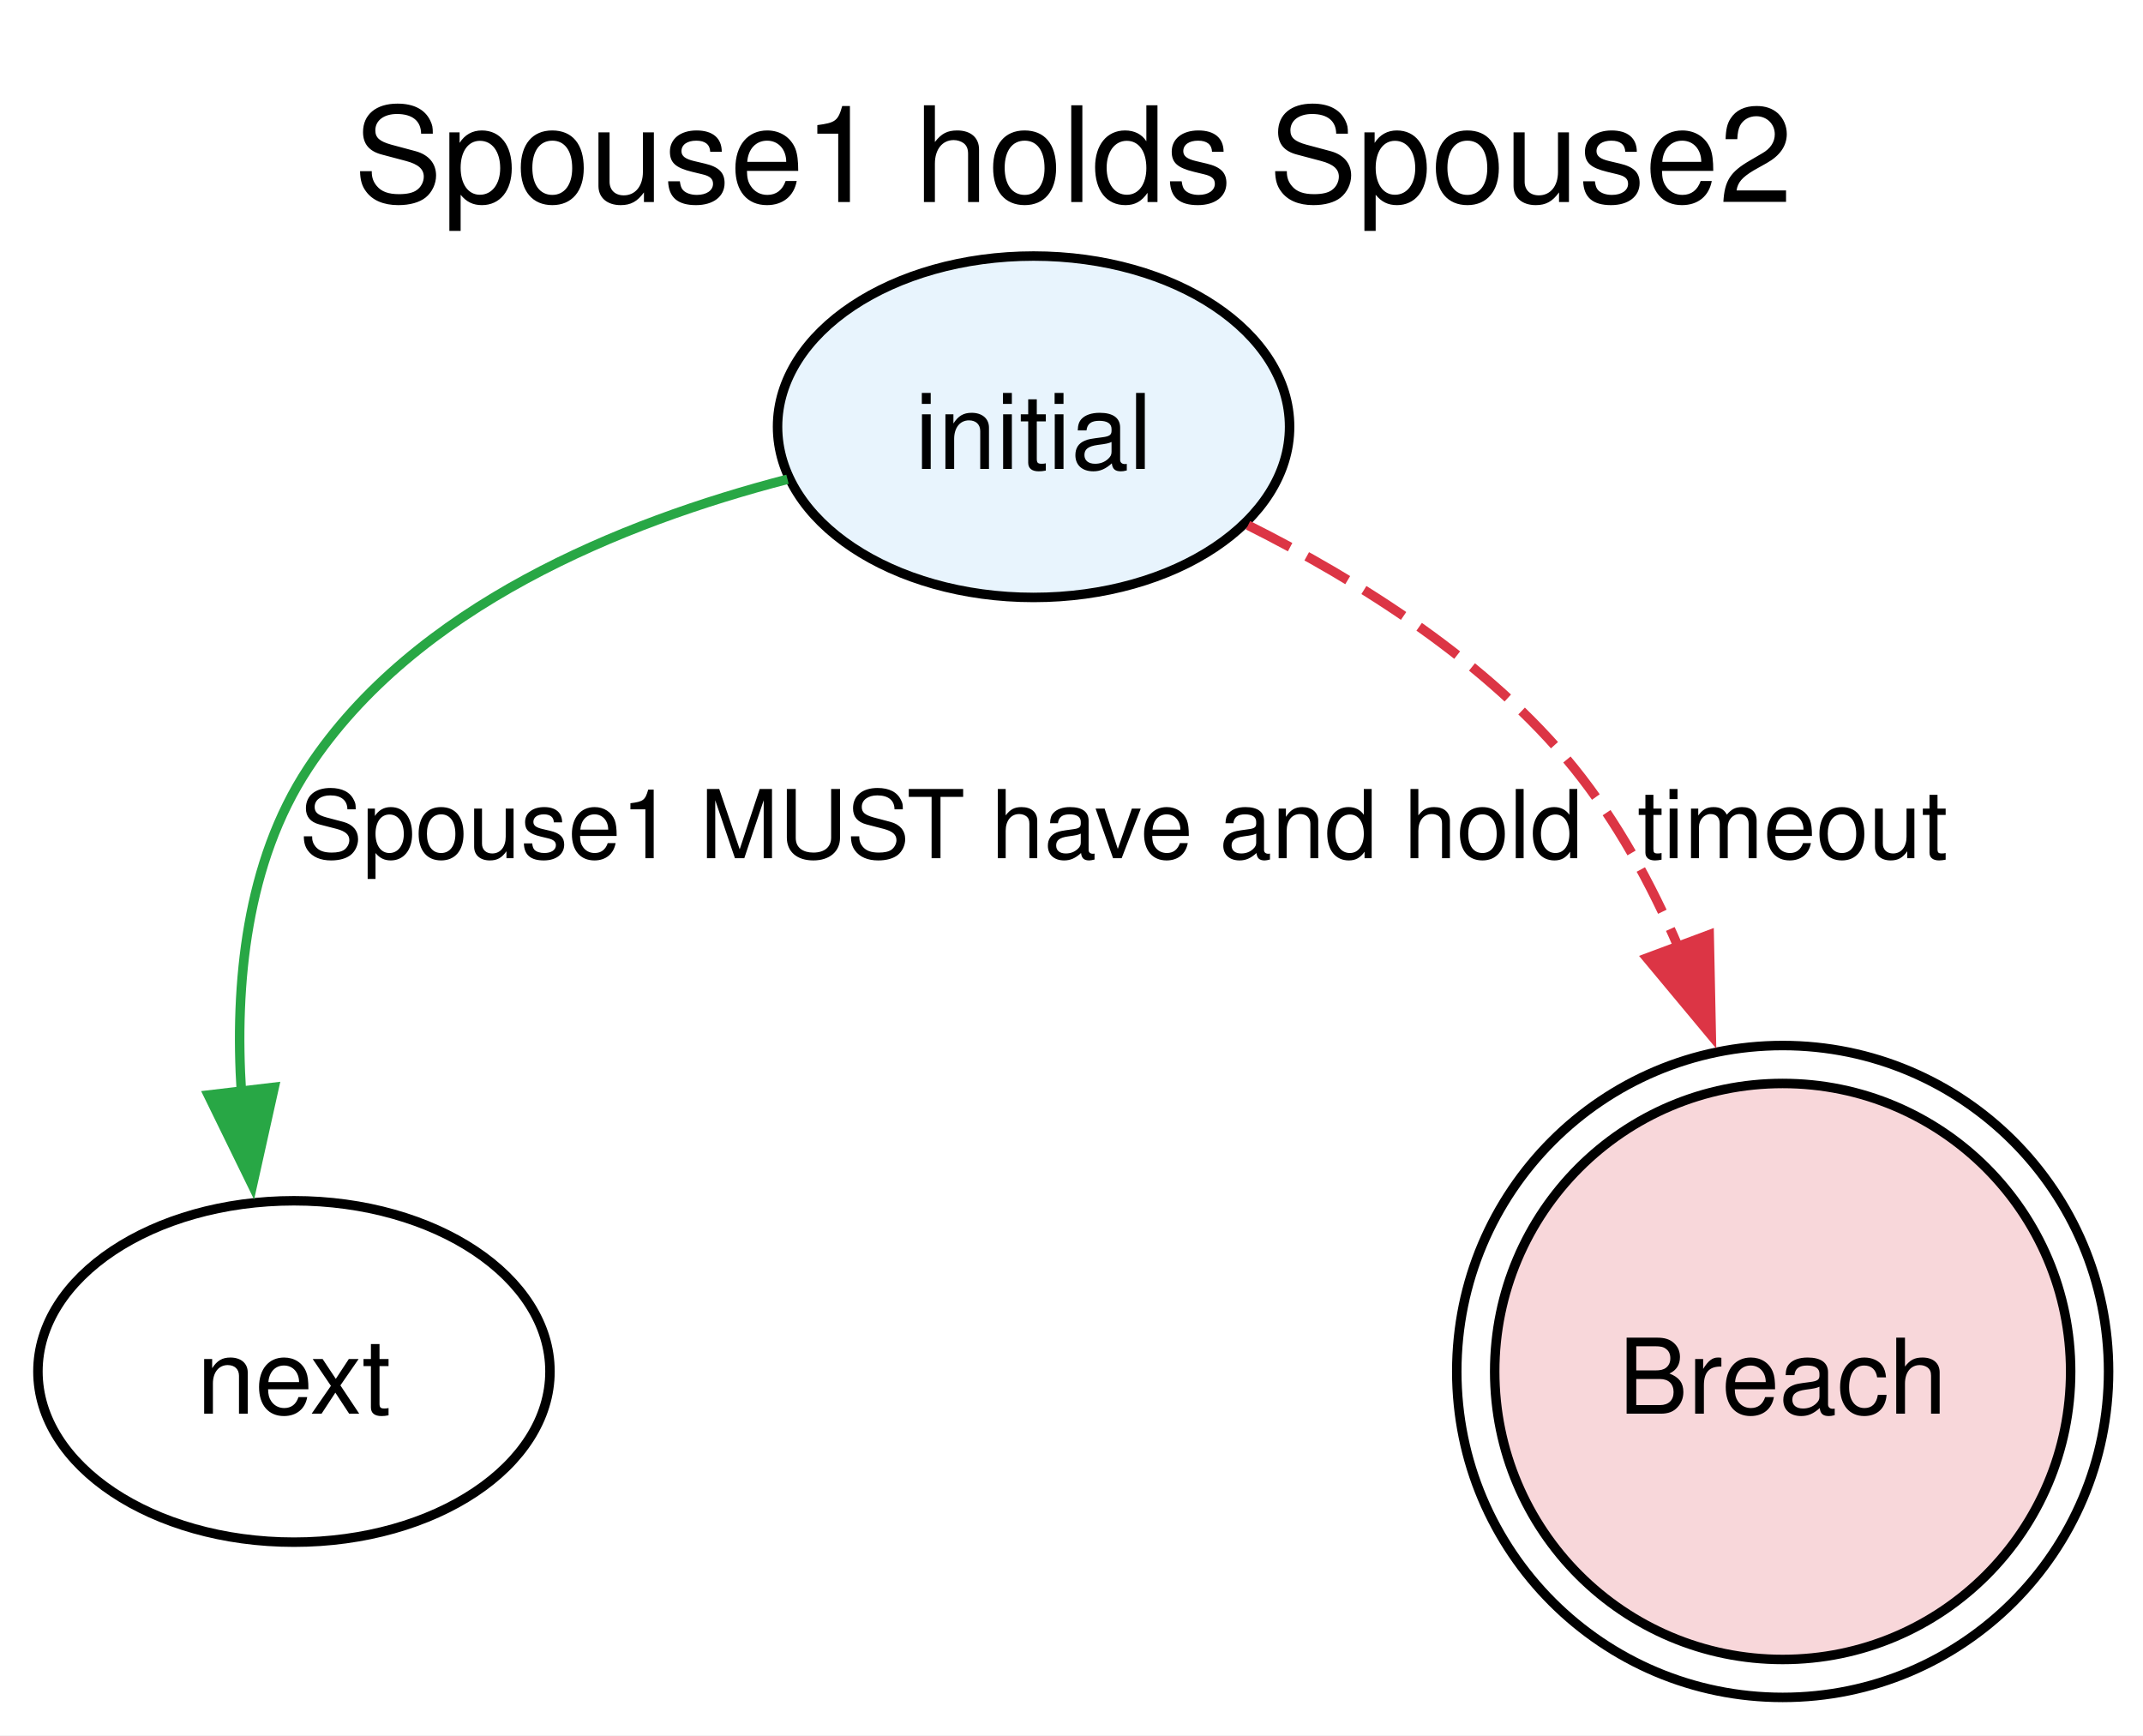
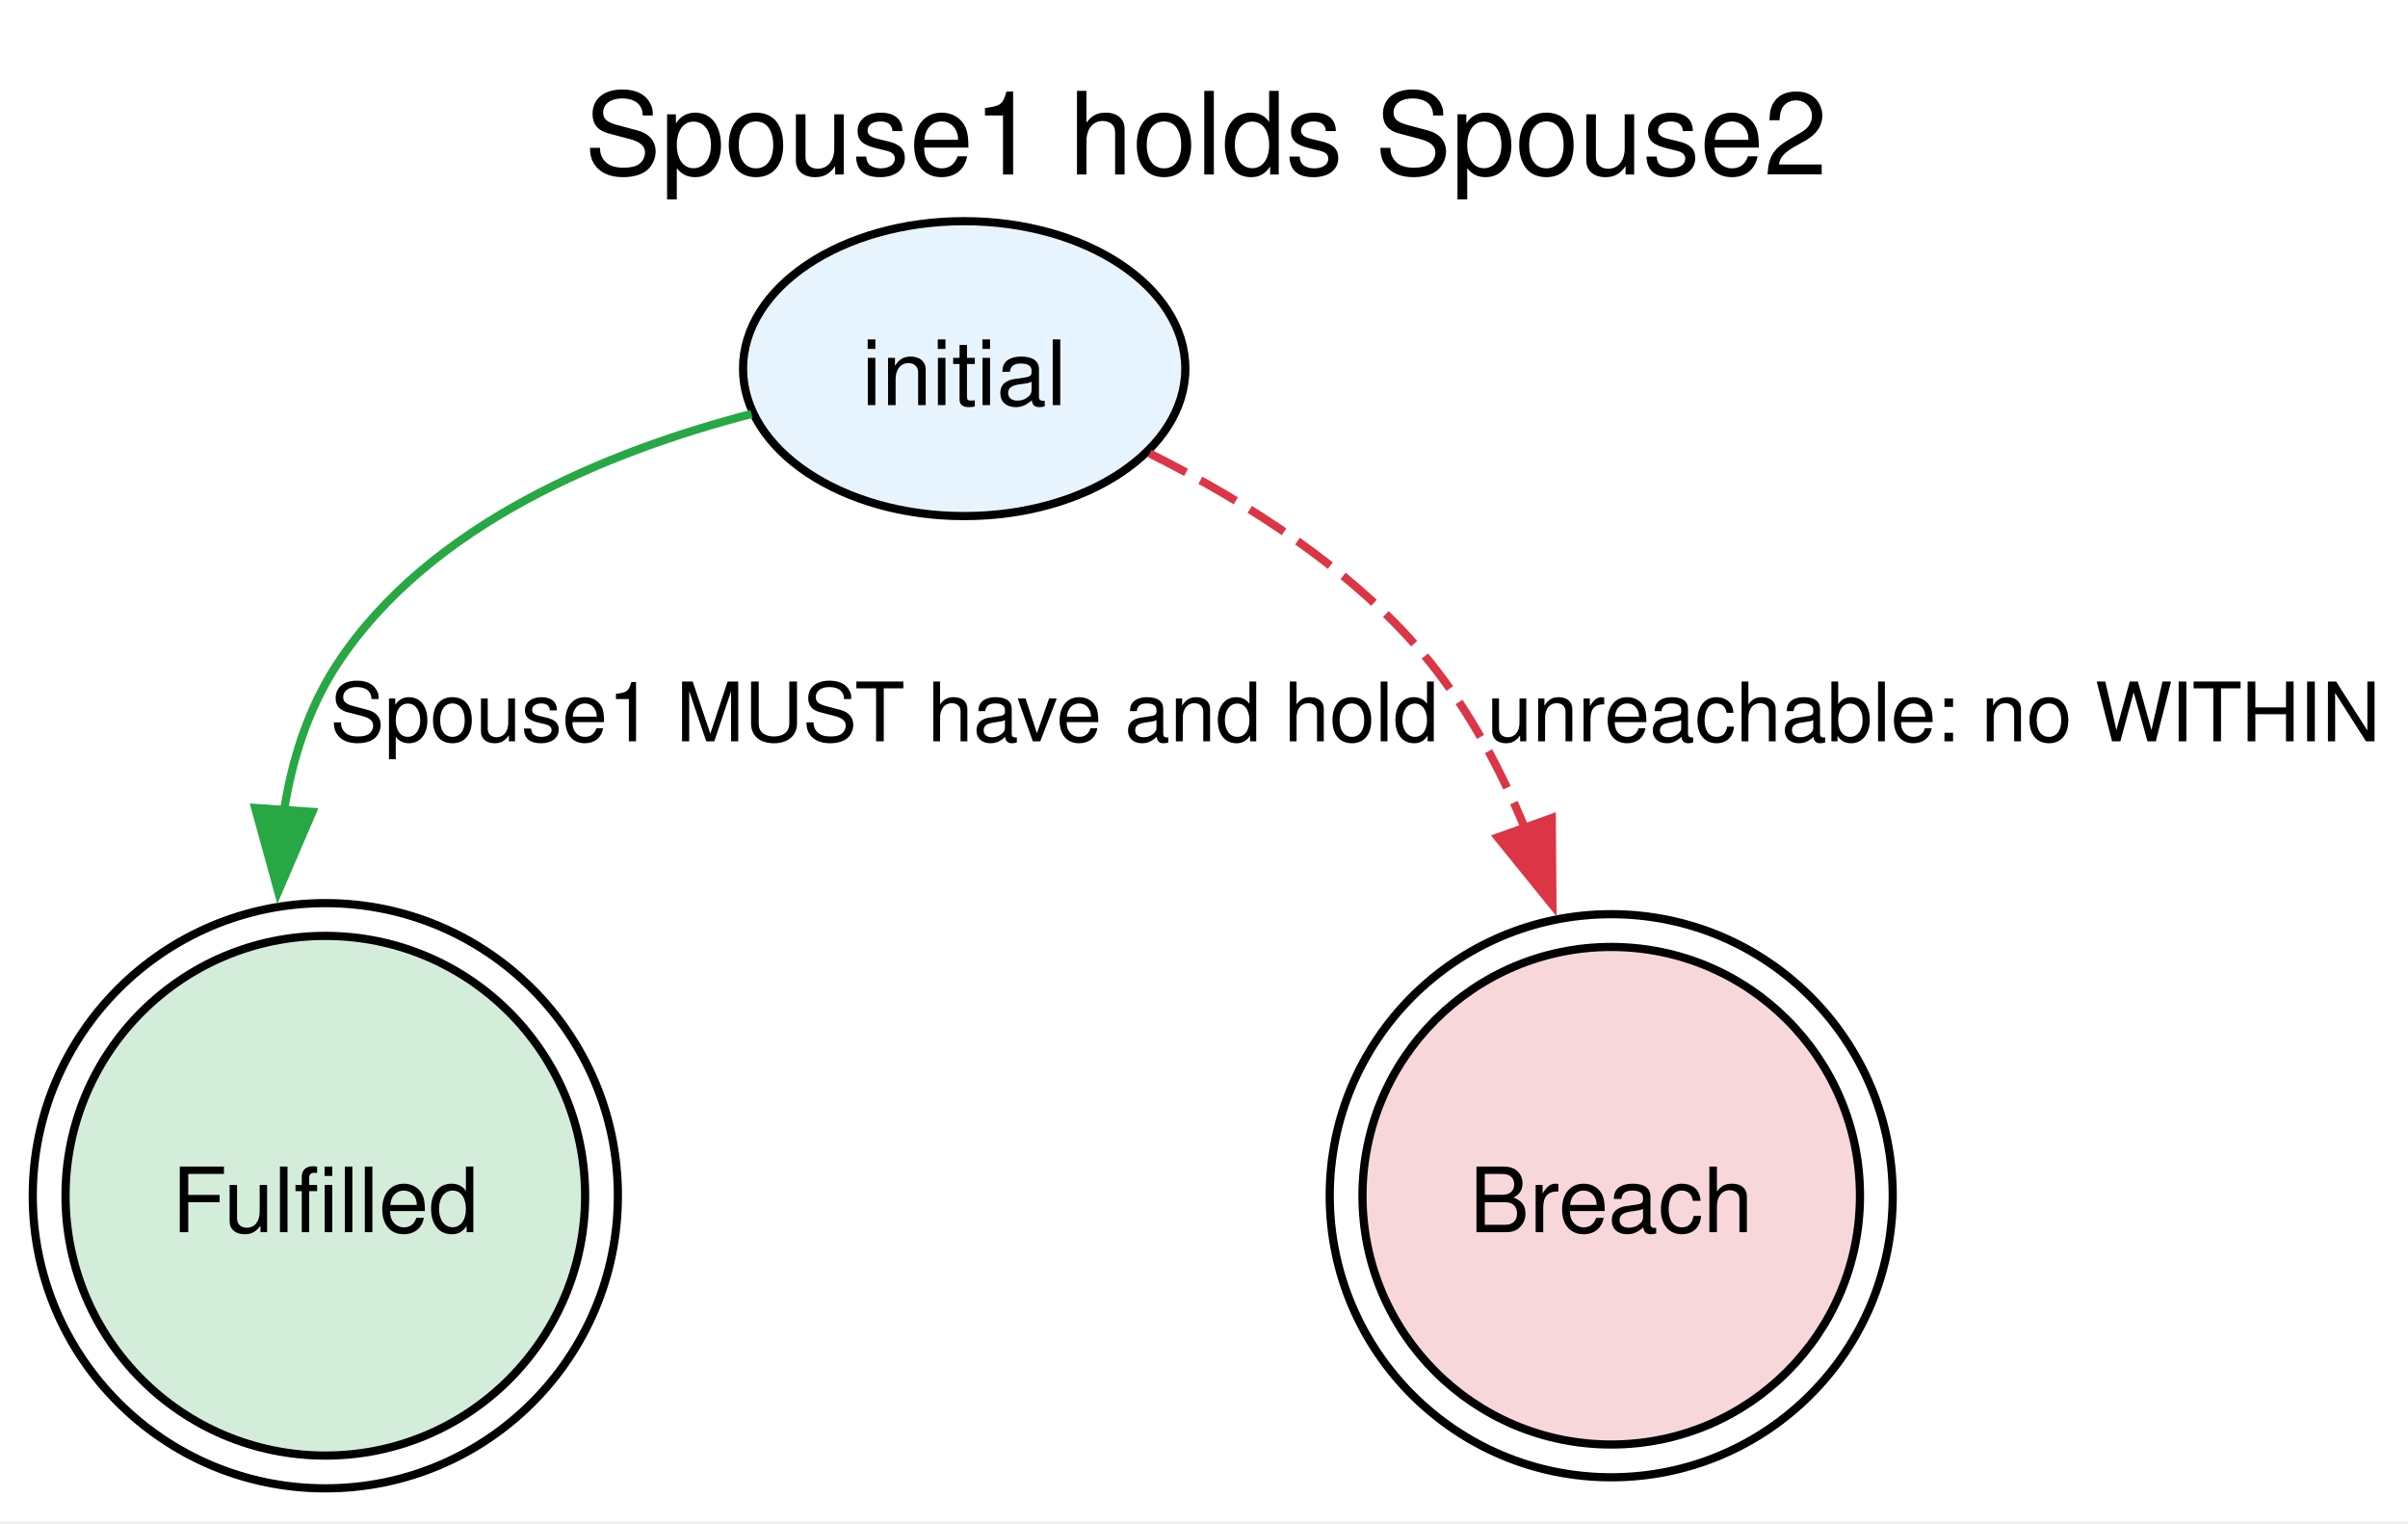
- <svg xmlns="http://www.w3.org/2000/svg" width="226pt" height="183pt" viewBox="0.00 0.00 226.00 183.00">
-   <g id="graph0" class="graph" transform="scale(1 1) rotate(0) translate(4 178.99)">
-     <polygon fill="white" stroke="none" points="-4,4 -4,-178.99 222.37,-178.99 222.37,4 -4,4" />
-     <text xml:space="preserve" text-anchor="middle" x="109.18" y="-157.69" font-family="Helvetica,sans-Serif" font-size="14.00">Spouse1 holds Spouse2</text>
+ <svg xmlns="http://www.w3.org/2000/svg" width="294pt" height="186pt" viewBox="0.00 0.00 294.00 186.00">
+   <g id="graph0" class="graph" transform="scale(1 1) rotate(0) translate(4 181.69)">
+     <polygon fill="white" stroke="none" points="-4,4 -4,-181.69 290.48,-181.69 290.48,4 -4,4" />
+     <text xml:space="preserve" text-anchor="middle" x="143.24" y="-160.39" font-family="Helvetica,sans-Serif" font-size="14.00">Spouse1 holds Spouse2</text>
    <g id="node1" class="node">
-       <ellipse fill="#e8f4fd" stroke="black" cx="105" cy="-133.99" rx="27" ry="18" />
-       <text xml:space="preserve" text-anchor="middle" x="105" y="-129.54" font-family="Helvetica,sans-Serif" font-size="11.00">initial</text>
+       <ellipse fill="#e8f4fd" stroke="black" cx="113.72" cy="-136.69" rx="27" ry="18" />
+       <text xml:space="preserve" text-anchor="middle" x="113.72" y="-132.24" font-family="Helvetica,sans-Serif" font-size="11.00">initial</text>
    </g>
    <g id="node2" class="node">
-       <ellipse fill="#ffffff" stroke="black" cx="27" cy="-34.37" rx="27" ry="18" />
-       <text xml:space="preserve" text-anchor="middle" x="27" y="-29.92" font-family="Helvetica,sans-Serif" font-size="11.00">next</text>
+       <ellipse fill="#d4edda" stroke="black" cx="35.72" cy="-35.72" rx="31.72" ry="31.72" />
+       <ellipse fill="none" stroke="black" cx="35.72" cy="-35.72" rx="35.72" ry="35.72" />
+       <text xml:space="preserve" text-anchor="middle" x="35.72" y="-31.27" font-family="Helvetica,sans-Serif" font-size="11.00">Fulfilled</text>
    </g>
    <g id="edge1" class="edge">
-       <path fill="none" stroke="#28a745" d="M79.05,-128.45C61.58,-123.92 39.75,-115.06 28.5,-97.99 21.97,-88.08 20.73,-75.24 21.46,-63.78" />
-       <polygon fill="#28a745" stroke="#28a745" points="24.92,-64.34 22.62,-54 17.97,-63.52 24.92,-64.34" />
-       <text xml:space="preserve" text-anchor="middle" x="95.25" y="-88.49" font-family="Helvetica,sans-Serif" font-size="10.00">Spouse1 MUST have and hold</text>
+       <path fill="none" stroke="#28a745" d="M87.76,-131.16C70.29,-126.63 48.47,-117.77 37.22,-100.69 33.62,-95.22 31.6,-88.88 30.62,-82.36" />
+       <polygon fill="#28a745" stroke="#28a745" points="34.14,-82.58 29.96,-72.85 27.16,-83.06 34.14,-82.58" />
+       <text xml:space="preserve" text-anchor="middle" x="103.97" y="-91.19" font-family="Helvetica,sans-Serif" font-size="10.00">Spouse1 MUST have and hold</text>
    </g>
    <g id="node3" class="node">
-       <ellipse fill="#f8d7da" stroke="black" cx="184" cy="-34.37" rx="30.37" ry="30.37" />
-       <ellipse fill="none" stroke="black" cx="184" cy="-34.37" rx="34.37" ry="34.37" />
-       <text xml:space="preserve" text-anchor="middle" x="184" y="-29.92" font-family="Helvetica,sans-Serif" font-size="11.00">Breach</text>
+       <ellipse fill="#f8d7da" stroke="black" cx="192.72" cy="-35.72" rx="30.37" ry="30.37" />
+       <ellipse fill="none" stroke="black" cx="192.72" cy="-35.72" rx="34.37" ry="34.37" />
+       <text xml:space="preserve" text-anchor="middle" x="192.72" y="-31.27" font-family="Helvetica,sans-Serif" font-size="11.00">Breach</text>
    </g>
    <g id="edge2" class="edge">
-       <path fill="none" stroke="#dc3545" stroke-dasharray="5,2" d="M127.62,-123.6C139.3,-117.75 152.96,-109.19 162,-97.99 166.51,-92.39 170.13,-85.81 173.02,-79.06" />
-       <polygon fill="#dc3545" stroke="#dc3545" points="176.25,-80.42 176.47,-69.83 169.69,-77.97 176.25,-80.42" />
-       <text xml:space="preserve" text-anchor="middle" x="185.05" y="-88.49" font-family="Helvetica,sans-Serif" font-size="10.00">timeout</text>
+       <path fill="none" stroke="#dc3545" stroke-dasharray="5,2" d="M136.37,-126.33C148.06,-120.49 161.71,-111.93 170.72,-100.69 175.51,-94.72 179.28,-87.64 182.25,-80.41" />
+       <polygon fill="#dc3545" stroke="#dc3545" points="185.46,-81.83 185.54,-71.24 178.87,-79.47 185.46,-81.83" />
+       <text xml:space="preserve" text-anchor="middle" x="232.11" y="-91.19" font-family="Helvetica,sans-Serif" font-size="10.00">unreachable: no WITHIN</text>
    </g>
  </g>
</svg>
